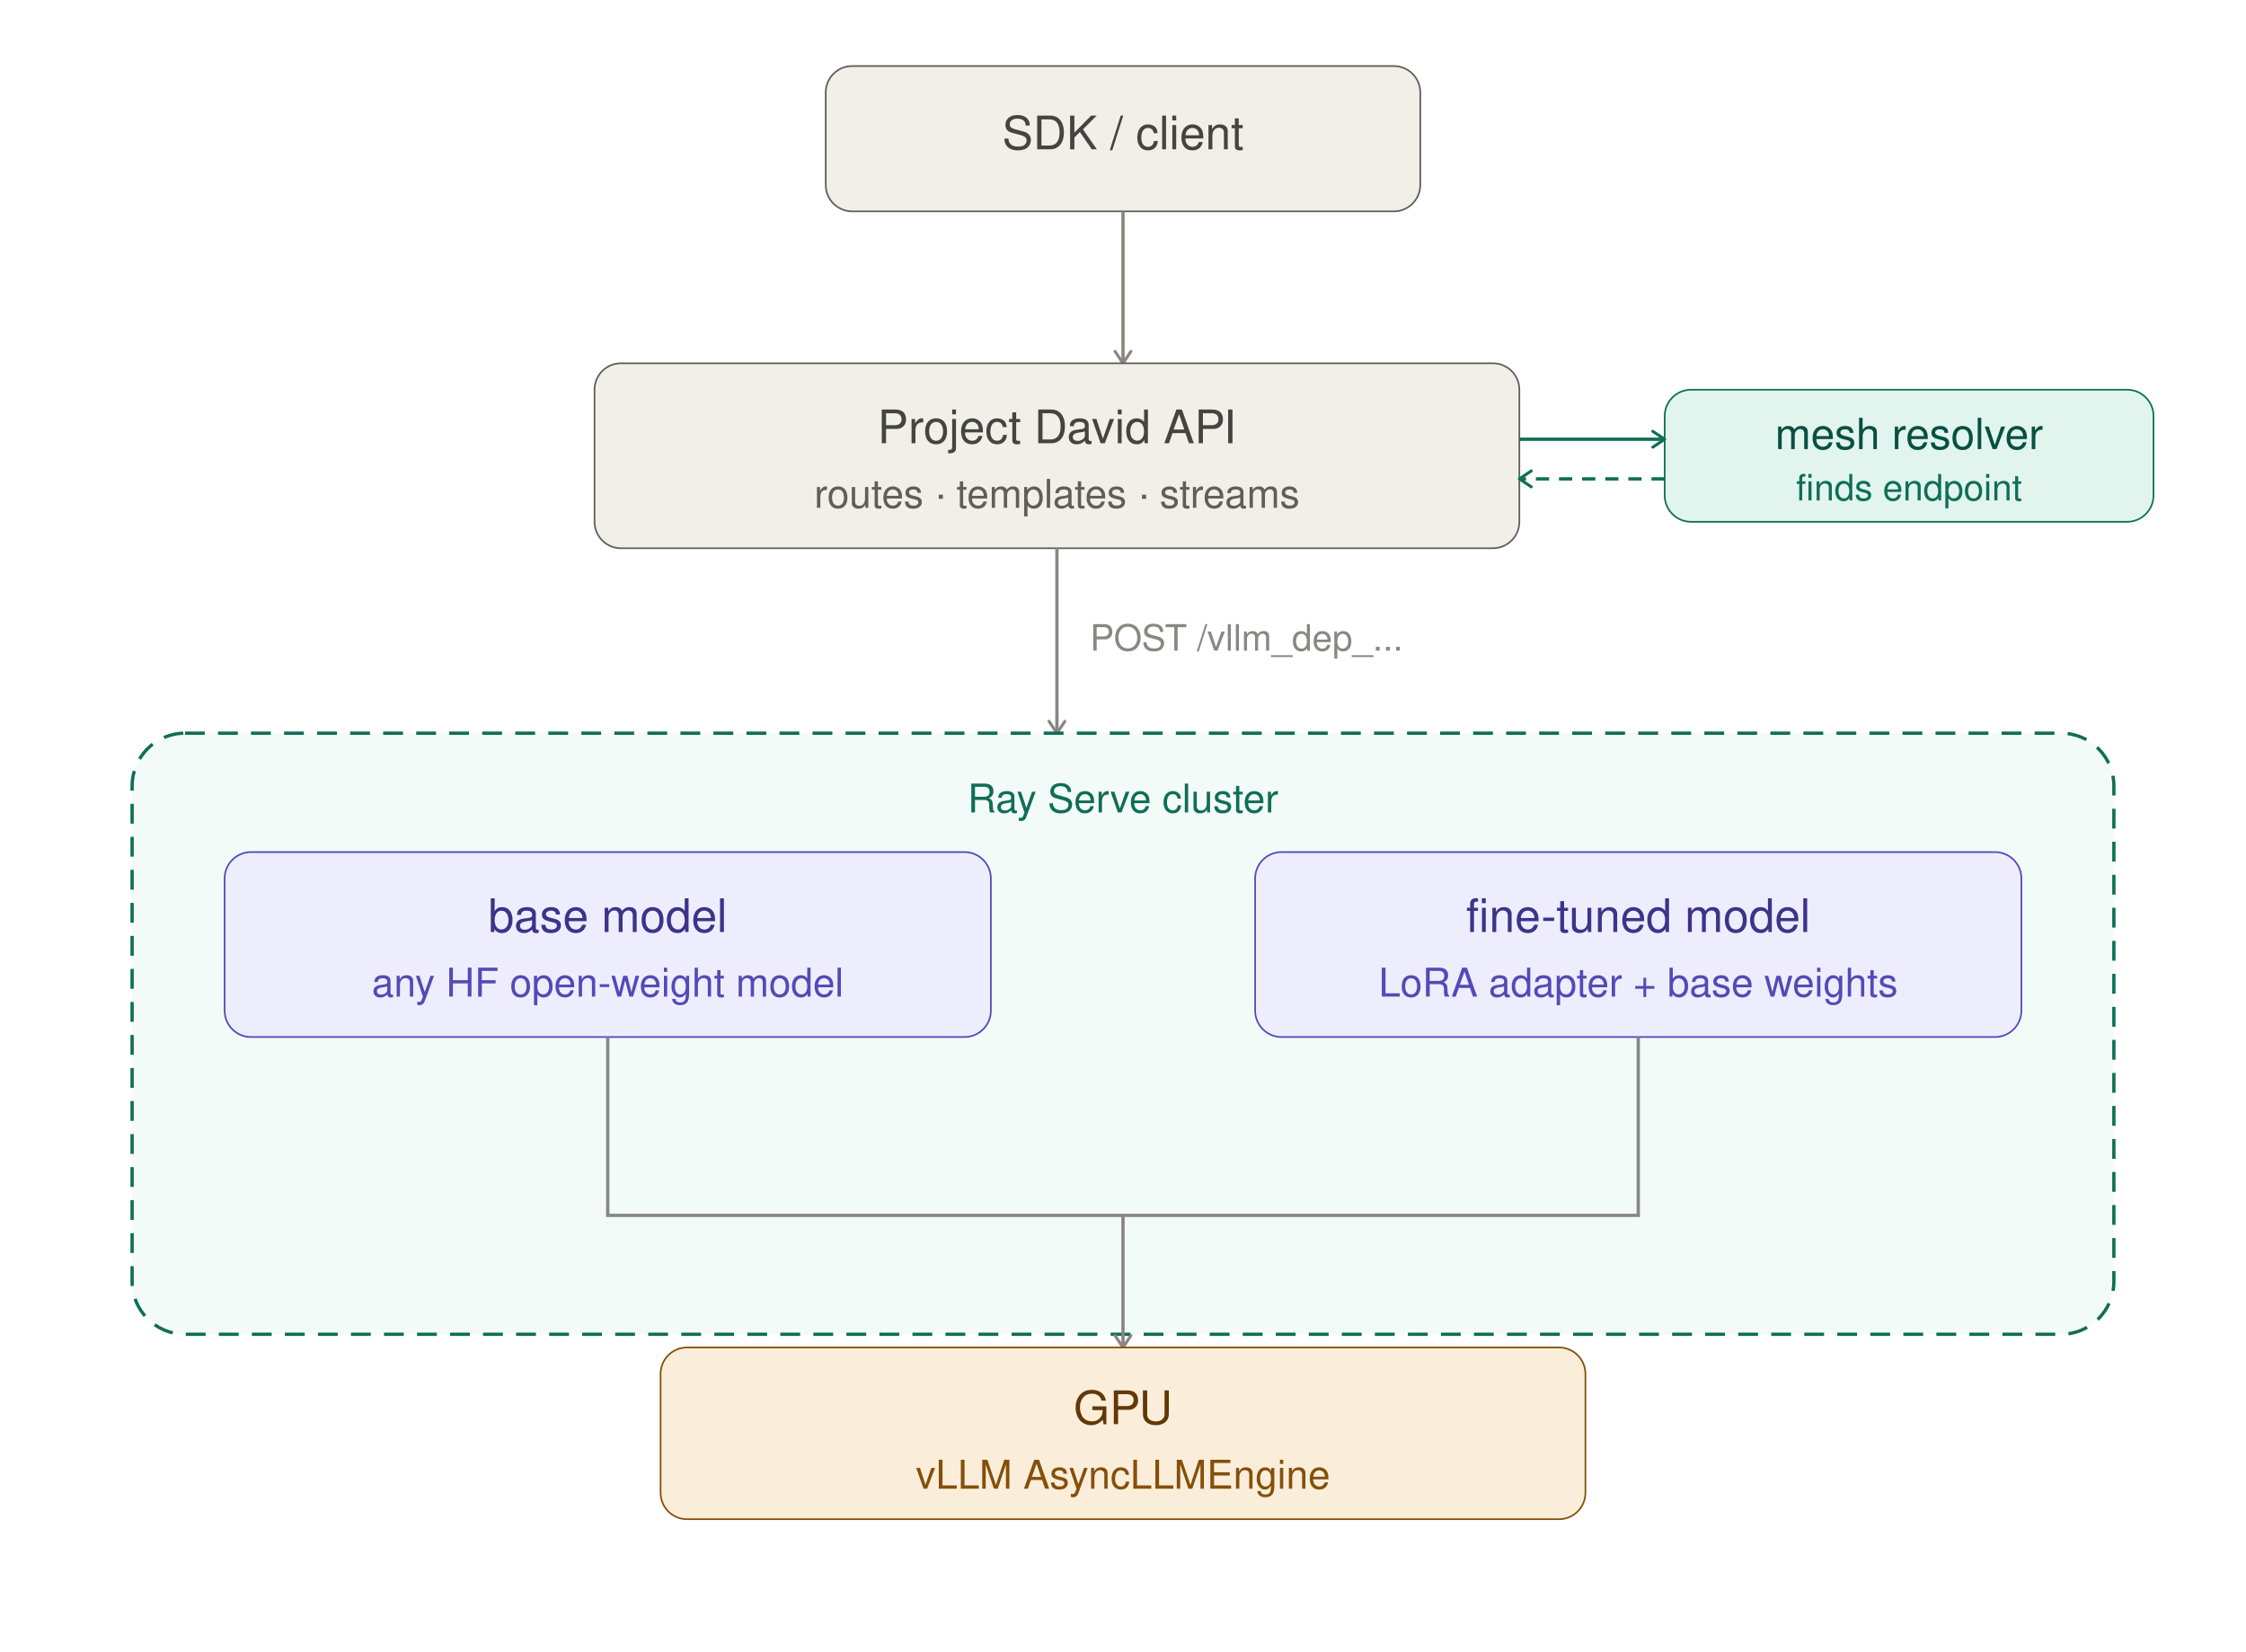
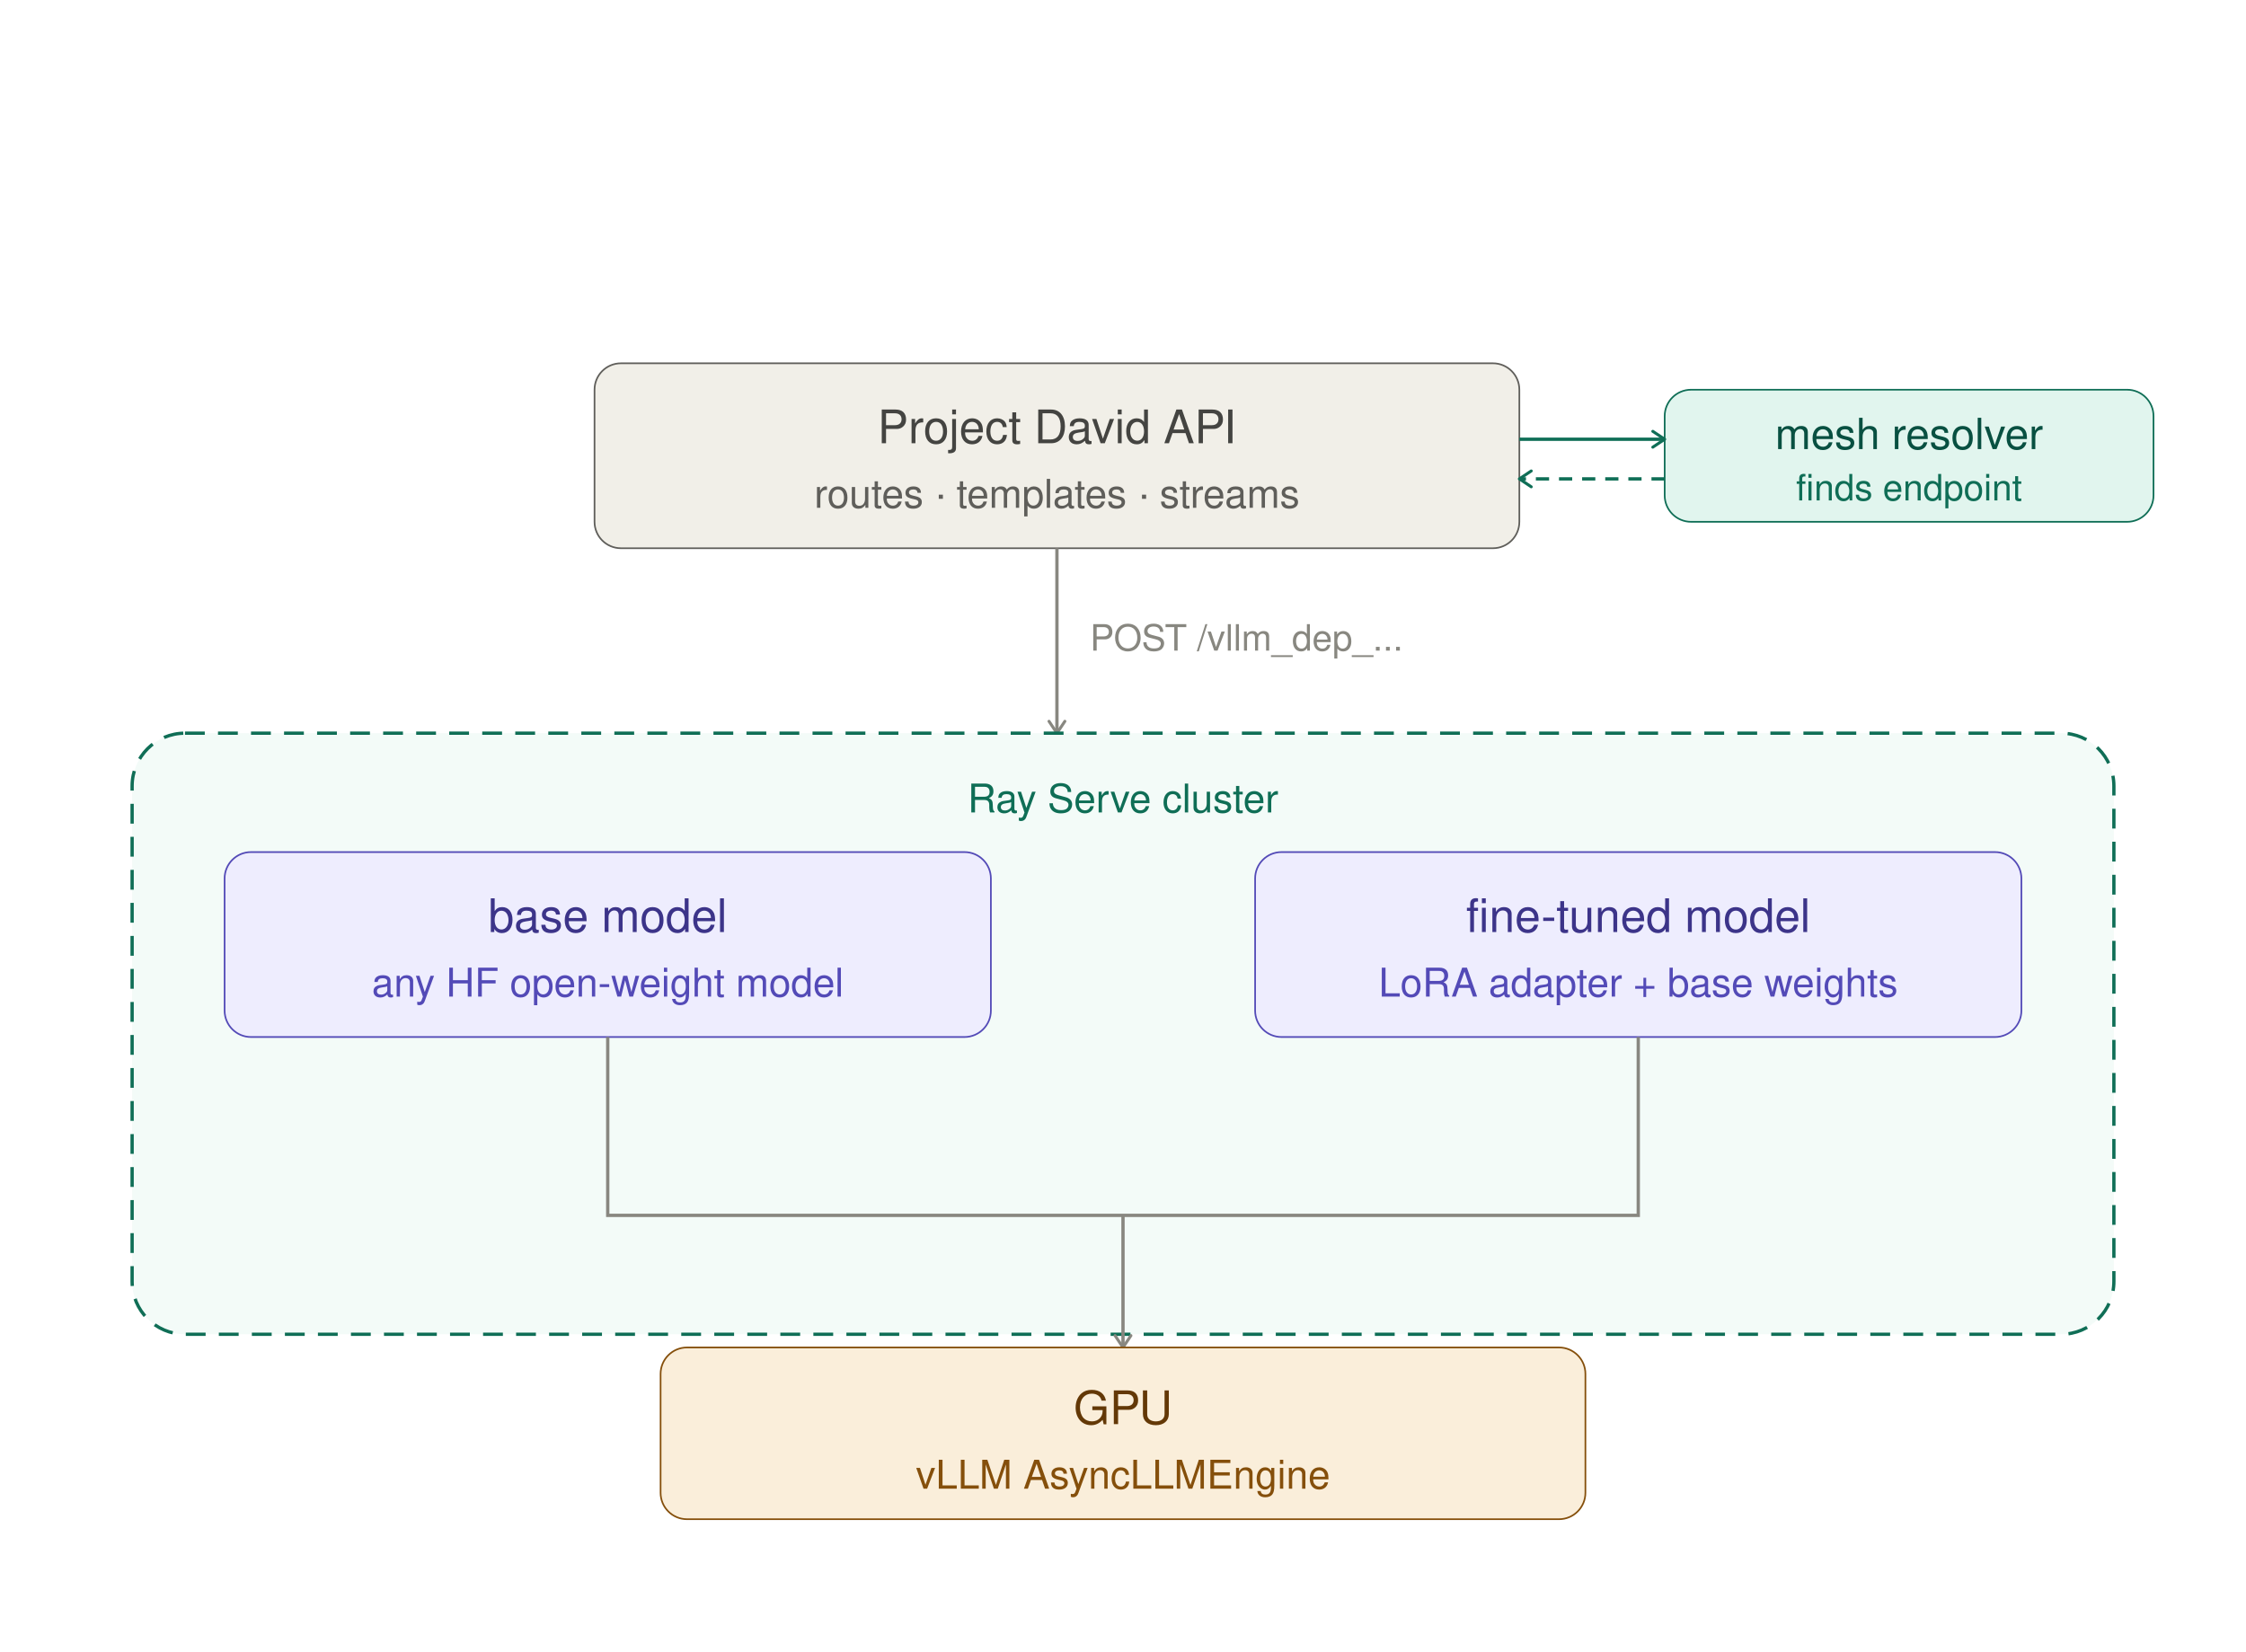
<svg xmlns="http://www.w3.org/2000/svg" width="100%" viewBox="0 0 680 500">
  <defs>
    <marker id="arr" viewBox="0 0 10 10" refX="8" refY="5" markerWidth="6" markerHeight="6" orient="auto-start-reverse">
      <path d="M2 1L8 5L2 9" fill="none" stroke="#888780" stroke-width="1.5" stroke-linecap="round" stroke-linejoin="round" />
    </marker>
    <marker id="arr-teal" viewBox="0 0 10 10" refX="8" refY="5" markerWidth="6" markerHeight="6" orient="auto-start-reverse">
      <path d="M2 1L8 5L2 9" fill="none" stroke="#0F6E56" stroke-width="1.5" stroke-linecap="round" stroke-linejoin="round" />
    </marker>
  </defs>
-   <rect x="250" y="20" width="180" height="44" rx="8" fill="#F1EFE8" stroke="#5F5E5A" stroke-width="0.5" />
-   <text x="340" y="42" text-anchor="middle" dominant-baseline="central" font-family="'Helvetica Neue', Helvetica, Arial, sans-serif" font-size="14" font-weight="500" fill="#444441">SDK / client</text>
-   <line x1="340" y1="64" x2="340" y2="110" stroke="#888780" stroke-width="1" marker-end="url(#arr)" />
  <rect x="180" y="110" width="280" height="56" rx="8" fill="#F1EFE8" stroke="#5F5E5A" stroke-width="0.5" />
  <text x="320" y="131" text-anchor="middle" dominant-baseline="central" font-family="'Helvetica Neue', Helvetica, Arial, sans-serif" font-size="14" font-weight="500" fill="#444441">Project David API</text>
  <text x="320" y="151" text-anchor="middle" dominant-baseline="central" font-family="'Helvetica Neue', Helvetica, Arial, sans-serif" font-size="12" fill="#5F5E5A">routes · templates · streams</text>
  <rect x="504" y="118" width="148" height="40" rx="8" fill="#E1F5EE" stroke="#0F6E56" stroke-width="0.5" />
  <text x="578" y="133" text-anchor="middle" dominant-baseline="central" font-family="'Helvetica Neue', Helvetica, Arial, sans-serif" font-size="13" font-weight="500" fill="#085041">mesh resolver</text>
  <text x="578" y="149" text-anchor="middle" dominant-baseline="central" font-family="'Helvetica Neue', Helvetica, Arial, sans-serif" font-size="11" fill="#0F6E56">finds endpoint</text>
  <line x1="460" y1="133" x2="504" y2="133" stroke="#0F6E56" stroke-width="1" marker-end="url(#arr-teal)" />
  <line x1="504" y1="145" x2="460" y2="145" stroke="#0F6E56" stroke-width="1" stroke-dasharray="4 3" marker-end="url(#arr-teal)" />
  <line x1="320" y1="166" x2="320" y2="222" stroke="#888780" stroke-width="1" marker-end="url(#arr)" />
  <text x="330" y="197" font-family="'Helvetica Neue', Helvetica, Arial, sans-serif" font-size="11" fill="#888780">POST /vllm_dep_...</text>
  <rect x="40" y="222" width="600" height="182" rx="16" fill="#E1F5EE" fill-opacity="0.4" stroke="#0F6E56" stroke-width="1" stroke-dasharray="6 4" />
  <text x="340" y="246" text-anchor="middle" font-family="'Helvetica Neue', Helvetica, Arial, sans-serif" font-size="12" font-weight="500" fill="#0F6E56">Ray Serve cluster</text>
  <rect x="68" y="258" width="232" height="56" rx="8" fill="#EEEDFE" stroke="#534AB7" stroke-width="0.5" />
  <text x="184" y="279" text-anchor="middle" dominant-baseline="central" font-family="'Helvetica Neue', Helvetica, Arial, sans-serif" font-size="14" font-weight="500" fill="#3C3489">base model</text>
  <text x="184" y="299" text-anchor="middle" dominant-baseline="central" font-family="'Helvetica Neue', Helvetica, Arial, sans-serif" font-size="12" fill="#534AB7">any HF open-weight model</text>
  <rect x="380" y="258" width="232" height="56" rx="8" fill="#EEEDFE" stroke="#534AB7" stroke-width="0.5" />
  <text x="496" y="279" text-anchor="middle" dominant-baseline="central" font-family="'Helvetica Neue', Helvetica, Arial, sans-serif" font-size="14" font-weight="500" fill="#3C3489">fine-tuned model</text>
  <text x="496" y="299" text-anchor="middle" dominant-baseline="central" font-family="'Helvetica Neue', Helvetica, Arial, sans-serif" font-size="12" fill="#534AB7">LoRA adapter + base weights</text>
  <polyline points="184,314 184,368 340,368" fill="none" stroke="#888780" stroke-width="1" />
  <polyline points="496,314 496,368 340,368" fill="none" stroke="#888780" stroke-width="1" />
  <line x1="340" y1="368" x2="340" y2="408" stroke="#888780" stroke-width="1" marker-end="url(#arr)" />
  <rect x="200" y="408" width="280" height="52" rx="8" fill="#FAEEDA" stroke="#854F0B" stroke-width="0.5" />
  <text x="340" y="428" text-anchor="middle" dominant-baseline="central" font-family="'Helvetica Neue', Helvetica, Arial, sans-serif" font-size="14" font-weight="500" fill="#633806">GPU</text>
  <text x="340" y="448" text-anchor="middle" dominant-baseline="central" font-family="'Helvetica Neue', Helvetica, Arial, sans-serif" font-size="12" fill="#854F0B">vLLM AsyncLLMEngine</text>
</svg>
